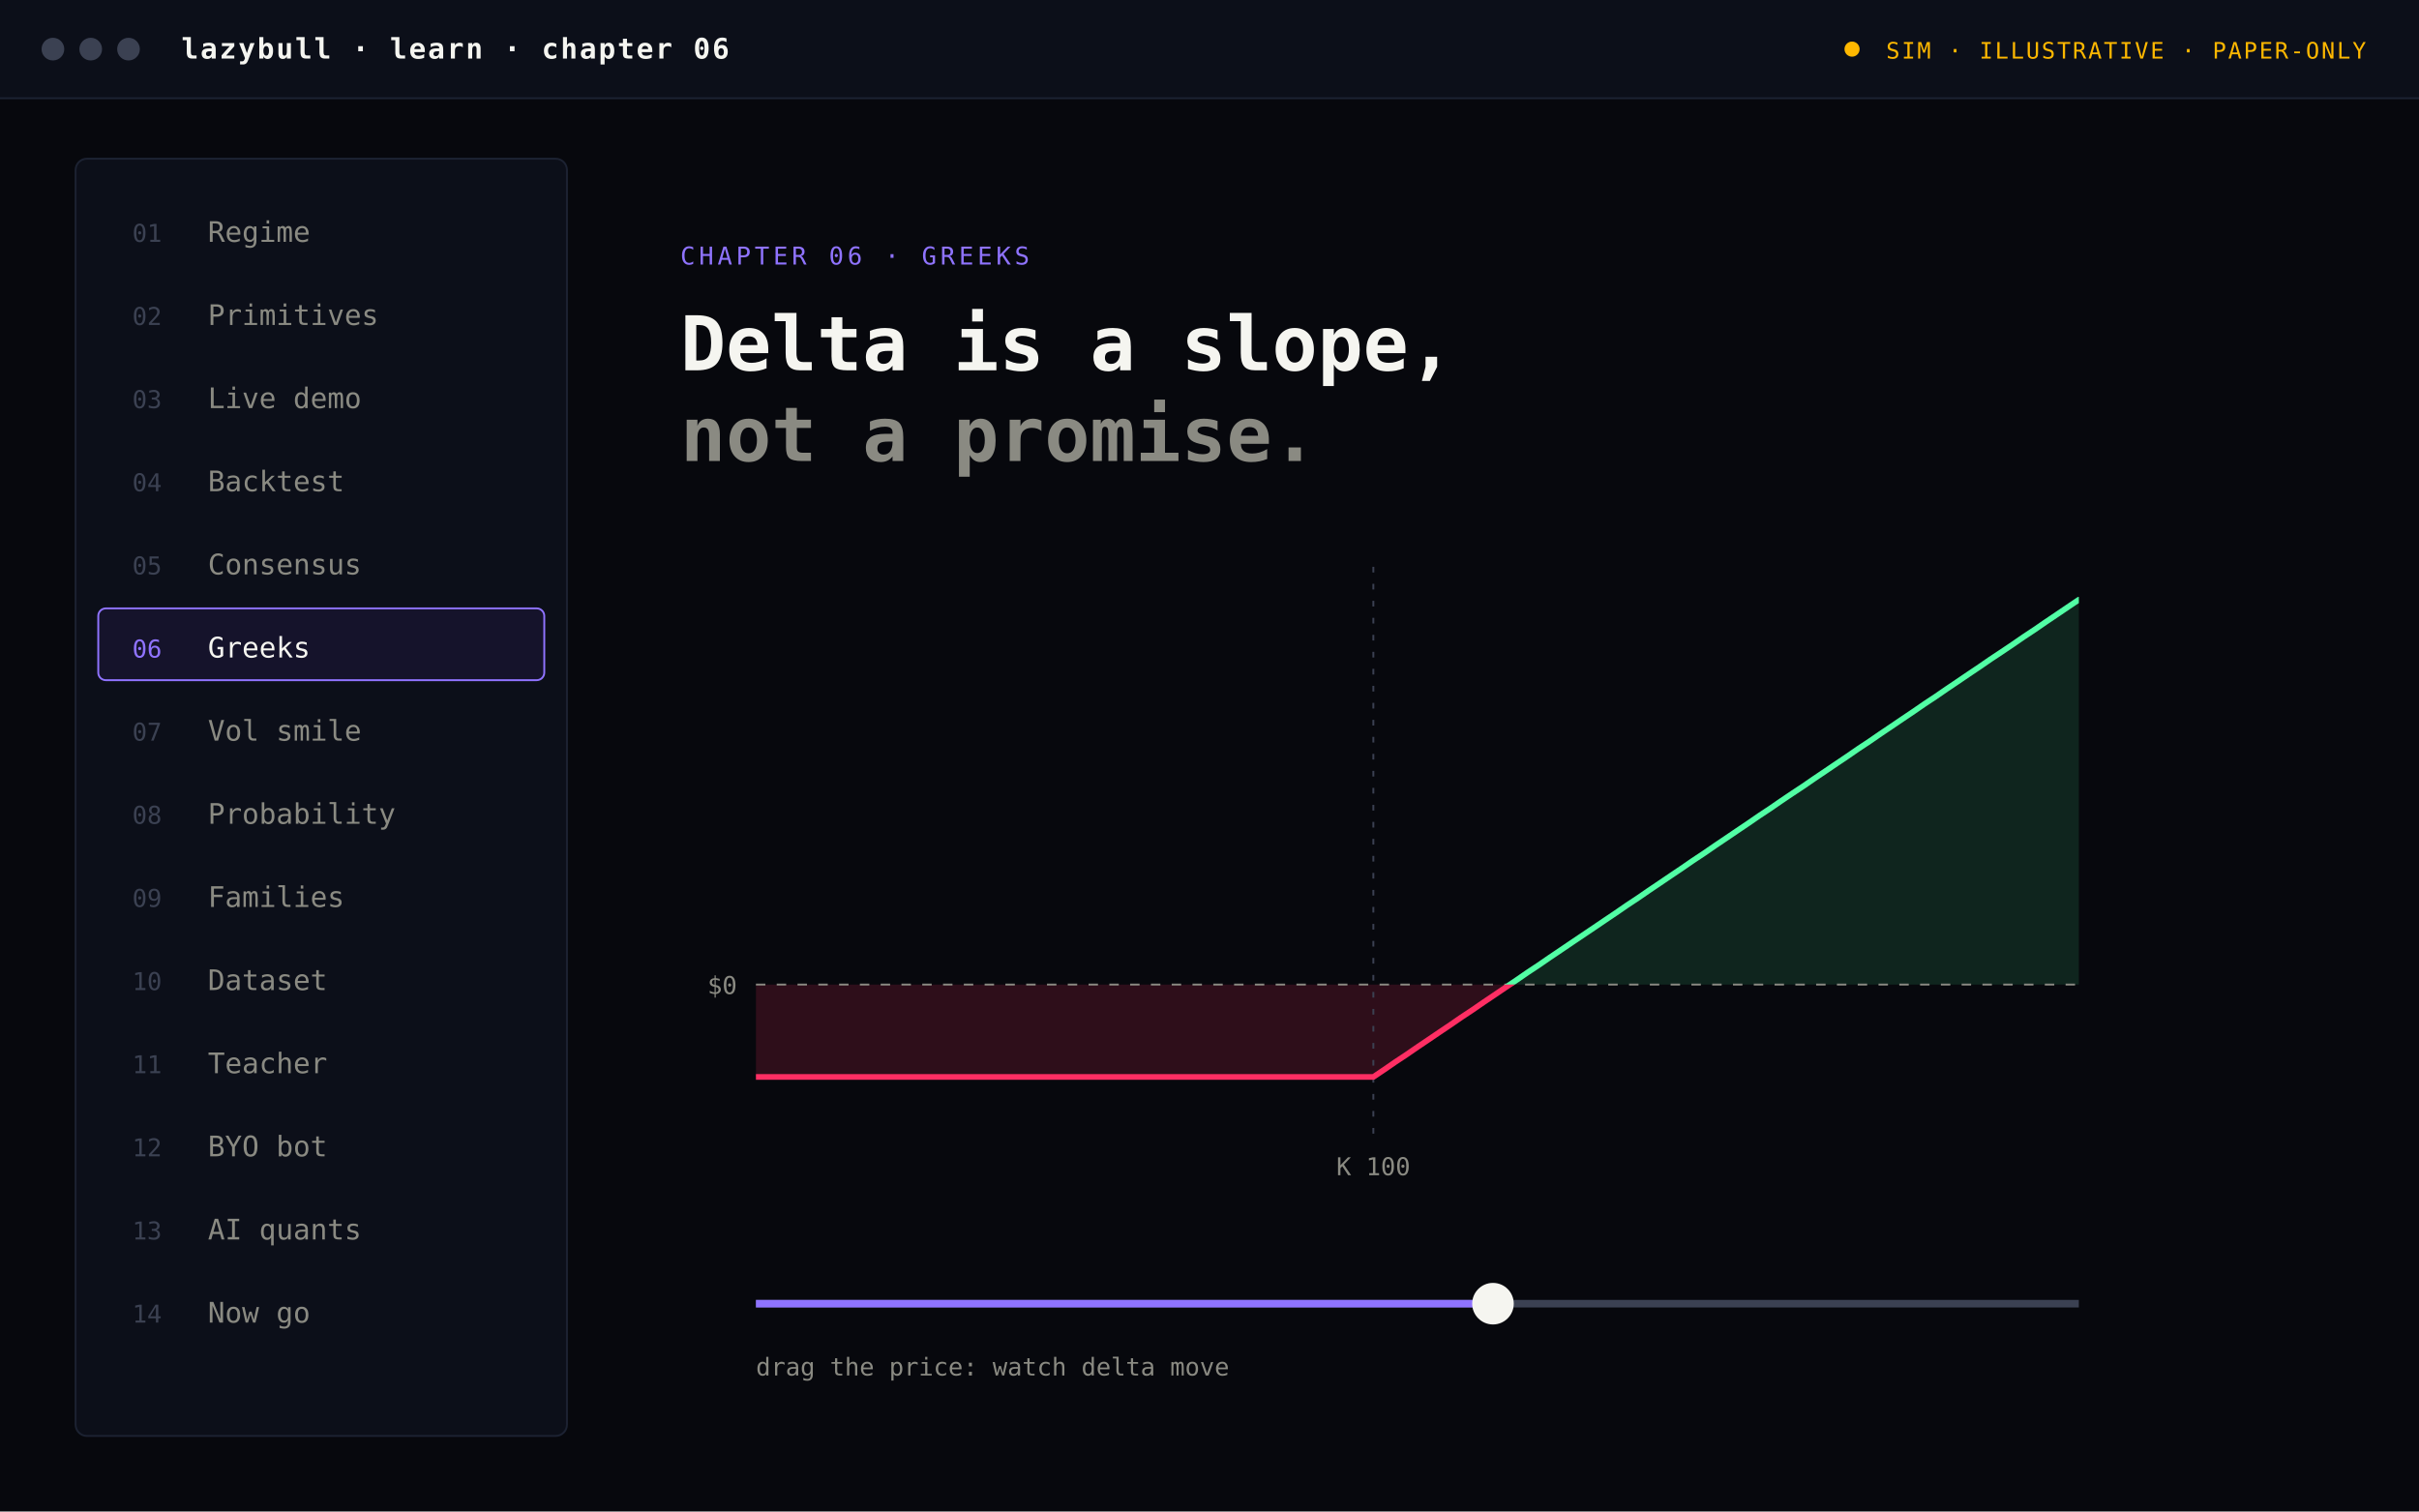
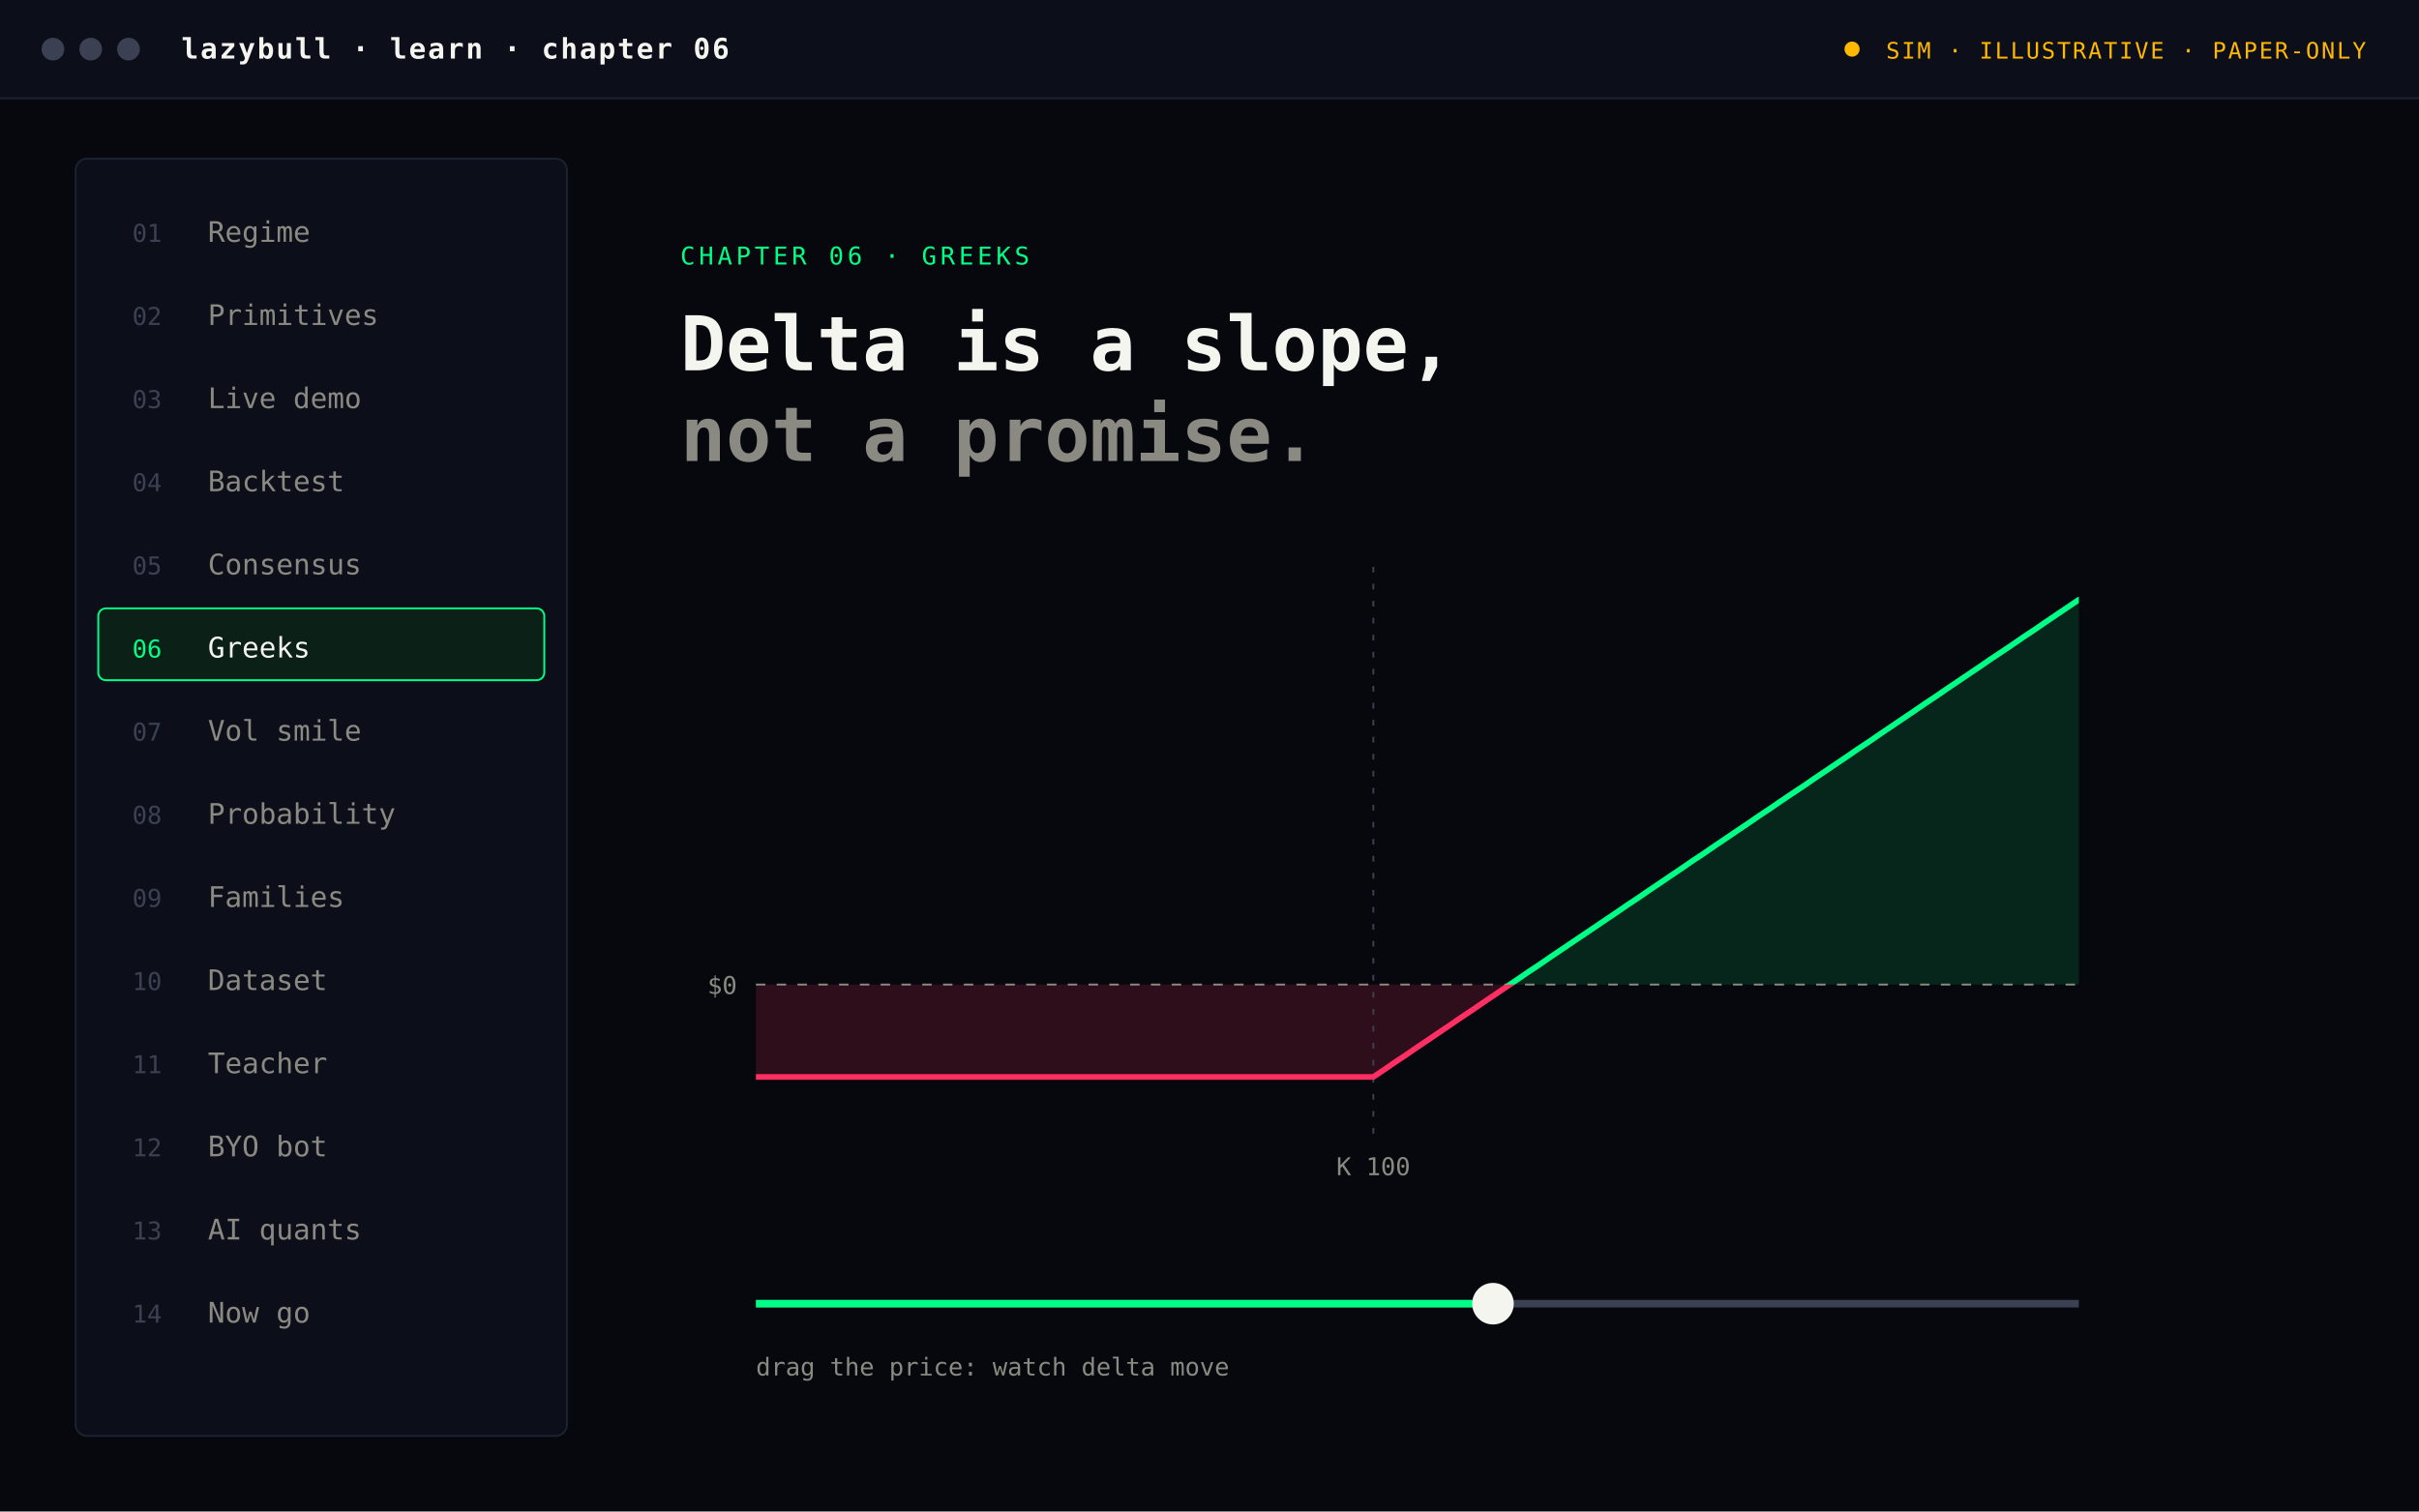
<svg xmlns="http://www.w3.org/2000/svg" width="1280" height="800" viewBox="0 0 1280 800">
  <rect width="1280" height="800" fill="#07080d" />
  <rect x="0" y="0" width="1280" height="52" fill="#0c0f19" />
  <line x1="0.0" y1="52.0" x2="1280.0" y2="52.0" stroke="#1c2232" stroke-width="1" />
  <circle cx="28" cy="26" r="6" fill="#3b4152" />
  <circle cx="48" cy="26" r="6" fill="#3b4152" />
  <circle cx="68" cy="26" r="6" fill="#3b4152" />
  <text x="96.0" y="31.0" font-family="JetBrains Mono, ui-monospace, Menlo, monospace" font-size="15" font-weight="600" fill="#f5f5f0" text-anchor="start" letter-spacing="1">lazybull · learn · chapter 06</text>
  <circle cx="980" cy="26" r="4" fill="#ffb800" />
  <text x="1252.0" y="31.0" font-family="JetBrains Mono, ui-monospace, Menlo, monospace" font-size="12" font-weight="500" fill="#ffb800" text-anchor="end" letter-spacing="1">SIM · ILLUSTRATIVE · PAPER-ONLY</text>
  <rect x="40.0" y="84.0" width="260.0" height="676.0" rx="6" fill="#0c0f19" stroke="#1c2232" stroke-width="1" />
  <text x="70.0" y="128.0" font-family="JetBrains Mono, ui-monospace, Menlo, monospace" font-size="13" font-weight="500" fill="#3b4152" text-anchor="start" letter-spacing="0">01</text>
  <text x="110.0" y="128.0" font-family="JetBrains Mono, ui-monospace, Menlo, monospace" font-size="15" font-weight="500" fill="#8a8a82" text-anchor="start" letter-spacing="0">Regime</text>
  <text x="70.0" y="172.0" font-family="JetBrains Mono, ui-monospace, Menlo, monospace" font-size="13" font-weight="500" fill="#3b4152" text-anchor="start" letter-spacing="0">02</text>
  <text x="110.0" y="172.0" font-family="JetBrains Mono, ui-monospace, Menlo, monospace" font-size="15" font-weight="500" fill="#8a8a82" text-anchor="start" letter-spacing="0">Primitives</text>
  <text x="70.0" y="216.0" font-family="JetBrains Mono, ui-monospace, Menlo, monospace" font-size="13" font-weight="500" fill="#3b4152" text-anchor="start" letter-spacing="0">03</text>
  <text x="110.0" y="216.0" font-family="JetBrains Mono, ui-monospace, Menlo, monospace" font-size="15" font-weight="500" fill="#8a8a82" text-anchor="start" letter-spacing="0">Live demo</text>
  <text x="70.0" y="260.0" font-family="JetBrains Mono, ui-monospace, Menlo, monospace" font-size="13" font-weight="500" fill="#3b4152" text-anchor="start" letter-spacing="0">04</text>
  <text x="110.0" y="260.0" font-family="JetBrains Mono, ui-monospace, Menlo, monospace" font-size="15" font-weight="500" fill="#8a8a82" text-anchor="start" letter-spacing="0">Backtest</text>
  <text x="70.0" y="304.0" font-family="JetBrains Mono, ui-monospace, Menlo, monospace" font-size="13" font-weight="500" fill="#3b4152" text-anchor="start" letter-spacing="0">05</text>
  <text x="110.0" y="304.0" font-family="JetBrains Mono, ui-monospace, Menlo, monospace" font-size="15" font-weight="500" fill="#8a8a82" text-anchor="start" letter-spacing="0">Consensus</text>
-   <rect x="52.0" y="322.0" width="236.0" height="38.0" rx="4" fill="#15132b" stroke="#8f73ff" stroke-width="1" />
-   <text x="70.0" y="348.0" font-family="JetBrains Mono, ui-monospace, Menlo, monospace" font-size="13" font-weight="500" fill="#8f73ff" text-anchor="start" letter-spacing="0">06</text>
+   <rect x="52.0" y="322.0" width="236.0" height="38.0" rx="4" fill="#0b2016" stroke="#00ff87" stroke-width="1" />
+   <text x="70.0" y="348.0" font-family="JetBrains Mono, ui-monospace, Menlo, monospace" font-size="13" font-weight="500" fill="#00ff87" text-anchor="start" letter-spacing="0">06</text>
  <text x="110.0" y="348.0" font-family="JetBrains Mono, ui-monospace, Menlo, monospace" font-size="15" font-weight="500" fill="#f5f5f0" text-anchor="start" letter-spacing="0">Greeks</text>
  <text x="70.0" y="392.0" font-family="JetBrains Mono, ui-monospace, Menlo, monospace" font-size="13" font-weight="500" fill="#3b4152" text-anchor="start" letter-spacing="0">07</text>
  <text x="110.0" y="392.0" font-family="JetBrains Mono, ui-monospace, Menlo, monospace" font-size="15" font-weight="500" fill="#8a8a82" text-anchor="start" letter-spacing="0">Vol smile</text>
  <text x="70.0" y="436.0" font-family="JetBrains Mono, ui-monospace, Menlo, monospace" font-size="13" font-weight="500" fill="#3b4152" text-anchor="start" letter-spacing="0">08</text>
  <text x="110.0" y="436.0" font-family="JetBrains Mono, ui-monospace, Menlo, monospace" font-size="15" font-weight="500" fill="#8a8a82" text-anchor="start" letter-spacing="0">Probability</text>
  <text x="70.0" y="480.0" font-family="JetBrains Mono, ui-monospace, Menlo, monospace" font-size="13" font-weight="500" fill="#3b4152" text-anchor="start" letter-spacing="0">09</text>
  <text x="110.0" y="480.0" font-family="JetBrains Mono, ui-monospace, Menlo, monospace" font-size="15" font-weight="500" fill="#8a8a82" text-anchor="start" letter-spacing="0">Families</text>
  <text x="70.0" y="524.0" font-family="JetBrains Mono, ui-monospace, Menlo, monospace" font-size="13" font-weight="500" fill="#3b4152" text-anchor="start" letter-spacing="0">10</text>
  <text x="110.0" y="524.0" font-family="JetBrains Mono, ui-monospace, Menlo, monospace" font-size="15" font-weight="500" fill="#8a8a82" text-anchor="start" letter-spacing="0">Dataset</text>
  <text x="70.0" y="568.0" font-family="JetBrains Mono, ui-monospace, Menlo, monospace" font-size="13" font-weight="500" fill="#3b4152" text-anchor="start" letter-spacing="0">11</text>
  <text x="110.0" y="568.0" font-family="JetBrains Mono, ui-monospace, Menlo, monospace" font-size="15" font-weight="500" fill="#8a8a82" text-anchor="start" letter-spacing="0">Teacher</text>
  <text x="70.0" y="612.0" font-family="JetBrains Mono, ui-monospace, Menlo, monospace" font-size="13" font-weight="500" fill="#3b4152" text-anchor="start" letter-spacing="0">12</text>
  <text x="110.0" y="612.0" font-family="JetBrains Mono, ui-monospace, Menlo, monospace" font-size="15" font-weight="500" fill="#8a8a82" text-anchor="start" letter-spacing="0">BYO bot</text>
  <text x="70.0" y="656.0" font-family="JetBrains Mono, ui-monospace, Menlo, monospace" font-size="13" font-weight="500" fill="#3b4152" text-anchor="start" letter-spacing="0">13</text>
  <text x="110.0" y="656.0" font-family="JetBrains Mono, ui-monospace, Menlo, monospace" font-size="15" font-weight="500" fill="#8a8a82" text-anchor="start" letter-spacing="0">AI quants</text>
  <text x="70.0" y="700.0" font-family="JetBrains Mono, ui-monospace, Menlo, monospace" font-size="13" font-weight="500" fill="#3b4152" text-anchor="start" letter-spacing="0">14</text>
  <text x="110.0" y="700.0" font-family="JetBrains Mono, ui-monospace, Menlo, monospace" font-size="15" font-weight="500" fill="#8a8a82" text-anchor="start" letter-spacing="0">Now go</text>
-   <text x="360.0" y="140.0" font-family="JetBrains Mono, ui-monospace, Menlo, monospace" font-size="13" font-weight="500" fill="#8f73ff" text-anchor="start" letter-spacing="2">CHAPTER 06 · GREEKS</text>
+   <text x="360.0" y="140.0" font-family="JetBrains Mono, ui-monospace, Menlo, monospace" font-size="13" font-weight="500" fill="#00ff87" text-anchor="start" letter-spacing="2">CHAPTER 06 · GREEKS</text>
  <text x="360.0" y="196.0" font-family="JetBrains Mono, ui-monospace, Menlo, monospace" font-size="40" font-weight="700" fill="#f5f5f0" text-anchor="start" letter-spacing="0">Delta is a slope,</text>
  <text x="360.0" y="244.0" font-family="JetBrains Mono, ui-monospace, Menlo, monospace" font-size="40" font-weight="700" fill="#8a8a82" text-anchor="start" letter-spacing="0">not a promise.</text>
  <defs>
    <clipPath id="le-up">
      <rect x="400" y="294" width="700" height="227.1" />
    </clipPath>
    <clipPath id="le-dn">
      <rect x="400" y="521.1" width="700" height="84.9" />
    </clipPath>
  </defs>
-   <path d="M400.0,521.1 L400.0,570.0 L405.8,570.0 L411.7,570.0 L417.5,570.0 L423.3,570.0 L429.2,570.0 L435.0,570.0 L440.8,570.0 L446.7,570.0 L452.5,570.0 L458.3,570.0 L464.2,570.0 L470.0,570.0 L475.8,570.0 L481.7,570.0 L487.5,570.0 L493.3,570.0 L499.2,570.0 L505.0,570.0 L510.8,570.0 L516.7,570.0 L522.5,570.0 L528.3,570.0 L534.2,570.0 L540.0,570.0 L545.8,570.0 L551.7,570.0 L557.5,570.0 L563.3,570.0 L569.2,570.0 L575.0,570.0 L580.8,570.0 L586.7,570.0 L592.5,570.0 L598.3,570.0 L604.2,570.0 L610.0,570.0 L615.8,570.0 L621.7,570.0 L627.5,570.0 L633.3,570.0 L639.2,570.0 L645.0,570.0 L650.8,570.0 L656.7,570.0 L662.5,570.0 L668.3,570.0 L674.2,570.0 L680.0,570.0 L685.8,570.0 L691.7,570.0 L697.5,570.0 L703.3,570.0 L709.2,570.0 L715.0,570.0 L720.8,570.0 L726.7,570.0 L732.5,566.1 L738.3,562.1 L744.2,558.2 L750.0,554.2 L755.8,550.3 L761.7,546.3 L767.5,542.4 L773.3,538.4 L779.2,534.5 L785.0,530.5 L790.8,526.6 L796.7,522.6 L802.5,518.7 L808.3,514.7 L814.2,510.8 L820.0,506.8 L825.8,502.9 L831.7,498.9 L837.5,495.0 L843.3,491.1 L849.2,487.1 L855.0,483.2 L860.8,479.2 L866.7,475.3 L872.5,471.3 L878.3,467.4 L884.2,463.4 L890.0,459.5 L895.8,455.5 L901.7,451.6 L907.5,447.6 L913.3,443.7 L919.2,439.7 L925.0,435.8 L930.8,431.8 L936.7,427.9 L942.5,423.9 L948.3,420.0 L954.2,416.1 L960.0,412.1 L965.8,408.2 L971.7,404.2 L977.5,400.3 L983.3,396.3 L989.2,392.4 L995.0,388.4 L1000.8,384.5 L1006.7,380.5 L1012.5,376.6 L1018.3,372.6 L1024.2,368.7 L1030.0,364.7 L1035.8,360.8 L1041.7,356.8 L1047.5,352.9 L1053.3,348.9 L1059.2,345.0 L1065.0,341.1 L1070.8,337.1 L1076.7,333.2 L1082.5,329.2 L1088.3,325.3 L1094.2,321.3 L1100.0,317.4 L1100.0,521.1 Z" fill="#52ffa5" fill-opacity="0.12" clip-path="url(#le-up)" />
+   <path d="M400.0,521.1 L400.0,570.0 L405.8,570.0 L411.7,570.0 L417.5,570.0 L423.3,570.0 L429.2,570.0 L435.0,570.0 L440.8,570.0 L446.7,570.0 L452.5,570.0 L458.3,570.0 L464.2,570.0 L470.0,570.0 L475.8,570.0 L481.7,570.0 L487.5,570.0 L493.3,570.0 L499.2,570.0 L505.0,570.0 L510.8,570.0 L516.7,570.0 L522.5,570.0 L528.3,570.0 L534.2,570.0 L540.0,570.0 L545.8,570.0 L551.7,570.0 L557.5,570.0 L563.3,570.0 L569.2,570.0 L575.0,570.0 L580.8,570.0 L586.7,570.0 L592.5,570.0 L598.3,570.0 L604.2,570.0 L610.0,570.0 L615.8,570.0 L621.7,570.0 L627.5,570.0 L633.3,570.0 L639.2,570.0 L645.0,570.0 L650.8,570.0 L656.7,570.0 L662.5,570.0 L668.3,570.0 L674.2,570.0 L680.0,570.0 L685.8,570.0 L691.7,570.0 L697.5,570.0 L703.3,570.0 L709.2,570.0 L715.0,570.0 L720.8,570.0 L726.7,570.0 L732.5,566.1 L738.3,562.1 L744.2,558.2 L750.0,554.2 L755.8,550.3 L761.7,546.3 L767.5,542.4 L773.3,538.4 L779.2,534.5 L785.0,530.5 L790.8,526.6 L796.7,522.6 L802.5,518.7 L808.3,514.7 L814.2,510.8 L820.0,506.8 L825.8,502.9 L831.7,498.9 L837.5,495.0 L843.3,491.1 L849.2,487.1 L855.0,483.2 L860.8,479.2 L866.7,475.3 L872.5,471.3 L878.3,467.4 L884.2,463.4 L890.0,459.5 L895.8,455.5 L901.7,451.6 L907.5,447.6 L913.3,443.7 L919.2,439.7 L925.0,435.8 L930.8,431.8 L936.7,427.9 L942.5,423.9 L948.3,420.0 L954.2,416.1 L960.0,412.1 L965.8,408.2 L971.7,404.2 L977.5,400.3 L983.3,396.3 L989.2,392.4 L995.0,388.4 L1000.8,384.5 L1006.7,380.5 L1012.5,376.6 L1018.3,372.6 L1024.2,368.7 L1030.0,364.7 L1035.8,360.8 L1041.7,356.8 L1047.5,352.9 L1053.3,348.9 L1059.2,345.0 L1065.0,341.1 L1070.8,337.1 L1076.7,333.2 L1082.5,329.2 L1088.3,325.3 L1094.2,321.3 L1100.0,317.4 L1100.0,521.1 Z" fill="#00ff87" fill-opacity="0.12" clip-path="url(#le-up)" />
  <path d="M400.0,521.1 L400.0,570.0 L405.8,570.0 L411.7,570.0 L417.5,570.0 L423.3,570.0 L429.2,570.0 L435.0,570.0 L440.8,570.0 L446.7,570.0 L452.5,570.0 L458.3,570.0 L464.2,570.0 L470.0,570.0 L475.8,570.0 L481.7,570.0 L487.5,570.0 L493.3,570.0 L499.2,570.0 L505.0,570.0 L510.8,570.0 L516.7,570.0 L522.5,570.0 L528.3,570.0 L534.2,570.0 L540.0,570.0 L545.8,570.0 L551.7,570.0 L557.5,570.0 L563.3,570.0 L569.2,570.0 L575.0,570.0 L580.8,570.0 L586.7,570.0 L592.5,570.0 L598.3,570.0 L604.2,570.0 L610.0,570.0 L615.8,570.0 L621.7,570.0 L627.5,570.0 L633.3,570.0 L639.2,570.0 L645.0,570.0 L650.8,570.0 L656.7,570.0 L662.5,570.0 L668.3,570.0 L674.2,570.0 L680.0,570.0 L685.8,570.0 L691.7,570.0 L697.5,570.0 L703.3,570.0 L709.2,570.0 L715.0,570.0 L720.8,570.0 L726.7,570.0 L732.5,566.1 L738.3,562.1 L744.2,558.2 L750.0,554.2 L755.8,550.3 L761.7,546.3 L767.5,542.4 L773.3,538.4 L779.2,534.5 L785.0,530.5 L790.8,526.6 L796.7,522.6 L802.5,518.7 L808.3,514.7 L814.2,510.8 L820.0,506.8 L825.8,502.9 L831.7,498.9 L837.5,495.0 L843.3,491.1 L849.2,487.1 L855.0,483.2 L860.8,479.2 L866.7,475.3 L872.5,471.3 L878.3,467.4 L884.2,463.4 L890.0,459.5 L895.8,455.5 L901.7,451.6 L907.5,447.6 L913.3,443.7 L919.2,439.7 L925.0,435.8 L930.8,431.8 L936.7,427.9 L942.5,423.9 L948.3,420.0 L954.2,416.1 L960.0,412.1 L965.8,408.2 L971.7,404.2 L977.5,400.3 L983.3,396.3 L989.2,392.4 L995.0,388.4 L1000.8,384.5 L1006.7,380.5 L1012.5,376.6 L1018.3,372.6 L1024.2,368.7 L1030.0,364.7 L1035.8,360.8 L1041.7,356.8 L1047.5,352.9 L1053.3,348.9 L1059.2,345.0 L1065.0,341.1 L1070.8,337.1 L1076.7,333.2 L1082.5,329.2 L1088.3,325.3 L1094.2,321.3 L1100.0,317.4 L1100.0,521.1 Z" fill="#ff2e63" fill-opacity="0.16" clip-path="url(#le-dn)" />
  <line x1="400.0" y1="521.1" x2="1100.0" y2="521.1" stroke="#8a8a82" stroke-width="1" stroke-dasharray="5 6" />
  <text x="390.0" y="526.1" font-family="JetBrains Mono, ui-monospace, Menlo, monospace" font-size="13" font-weight="500" fill="#8a8a82" text-anchor="end" letter-spacing="0">$0</text>
  <line x1="726.7" y1="300.0" x2="726.7" y2="600.0" stroke="#3b4152" stroke-width="1" stroke-dasharray="3 6" />
  <text x="726.7" y="622.0" font-family="JetBrains Mono, ui-monospace, Menlo, monospace" font-size="13" font-weight="500" fill="#8a8a82" text-anchor="middle" letter-spacing="0">K 100</text>
  <g clip-path="url(#le-up)">
-     <polyline points="400.0,570.0 405.8,570.0 411.7,570.0 417.5,570.0 423.3,570.0 429.2,570.0 435.0,570.0 440.8,570.0 446.7,570.0 452.5,570.0 458.3,570.0 464.2,570.0 470.0,570.0 475.8,570.0 481.7,570.0 487.5,570.0 493.3,570.0 499.2,570.0 505.0,570.0 510.8,570.0 516.7,570.0 522.5,570.0 528.3,570.0 534.2,570.0 540.0,570.0 545.8,570.0 551.7,570.0 557.5,570.0 563.3,570.0 569.2,570.0 575.0,570.0 580.8,570.0 586.7,570.0 592.5,570.0 598.3,570.0 604.2,570.0 610.0,570.0 615.8,570.0 621.7,570.0 627.5,570.0 633.3,570.0 639.2,570.0 645.0,570.0 650.8,570.0 656.7,570.0 662.5,570.0 668.3,570.0 674.2,570.0 680.0,570.0 685.8,570.0 691.7,570.0 697.5,570.0 703.3,570.0 709.2,570.0 715.0,570.0 720.8,570.0 726.7,570.0 732.5,566.1 738.3,562.1 744.2,558.2 750.0,554.2 755.8,550.3 761.7,546.3 767.5,542.4 773.3,538.4 779.2,534.5 785.0,530.5 790.8,526.6 796.7,522.6 802.5,518.7 808.3,514.7 814.2,510.8 820.0,506.8 825.8,502.9 831.7,498.9 837.5,495.0 843.3,491.1 849.2,487.1 855.0,483.2 860.8,479.2 866.7,475.3 872.5,471.3 878.3,467.4 884.2,463.4 890.0,459.5 895.8,455.5 901.7,451.6 907.5,447.6 913.3,443.7 919.2,439.7 925.0,435.8 930.8,431.8 936.7,427.9 942.5,423.9 948.3,420.0 954.2,416.1 960.0,412.1 965.8,408.2 971.7,404.2 977.5,400.3 983.3,396.3 989.2,392.4 995.0,388.4 1000.8,384.5 1006.7,380.5 1012.5,376.6 1018.3,372.6 1024.2,368.7 1030.0,364.7 1035.8,360.8 1041.7,356.8 1047.5,352.9 1053.3,348.9 1059.2,345.0 1065.0,341.1 1070.8,337.1 1076.7,333.2 1082.5,329.2 1088.3,325.3 1094.2,321.3 1100.0,317.4" fill="none" stroke="#52ffa5" stroke-width="3" stroke-linejoin="round" stroke-linecap="round" />
+     <polyline points="400.0,570.0 405.8,570.0 411.7,570.0 417.5,570.0 423.3,570.0 429.2,570.0 435.0,570.0 440.8,570.0 446.7,570.0 452.5,570.0 458.3,570.0 464.2,570.0 470.0,570.0 475.8,570.0 481.7,570.0 487.5,570.0 493.3,570.0 499.2,570.0 505.0,570.0 510.8,570.0 516.7,570.0 522.5,570.0 528.3,570.0 534.2,570.0 540.0,570.0 545.8,570.0 551.7,570.0 557.5,570.0 563.3,570.0 569.2,570.0 575.0,570.0 580.8,570.0 586.7,570.0 592.5,570.0 598.3,570.0 604.2,570.0 610.0,570.0 615.8,570.0 621.7,570.0 627.5,570.0 633.3,570.0 639.2,570.0 645.0,570.0 650.8,570.0 656.7,570.0 662.5,570.0 668.3,570.0 674.2,570.0 680.0,570.0 685.8,570.0 691.7,570.0 697.5,570.0 703.3,570.0 709.2,570.0 715.0,570.0 720.8,570.0 726.7,570.0 732.5,566.1 738.3,562.1 744.2,558.2 750.0,554.2 755.8,550.3 761.7,546.3 767.5,542.4 773.3,538.4 779.2,534.5 785.0,530.5 790.8,526.6 796.7,522.6 802.5,518.7 808.3,514.7 814.2,510.8 820.0,506.8 825.8,502.9 831.7,498.9 837.5,495.0 843.3,491.1 849.2,487.1 855.0,483.2 860.8,479.2 866.7,475.3 872.5,471.3 878.3,467.4 884.2,463.4 890.0,459.5 895.8,455.5 901.7,451.6 907.5,447.6 913.3,443.7 919.2,439.7 925.0,435.8 930.8,431.8 936.7,427.9 942.5,423.9 948.3,420.0 954.2,416.1 960.0,412.1 965.8,408.2 971.7,404.2 977.5,400.3 983.3,396.3 989.2,392.4 995.0,388.4 1000.8,384.5 1006.7,380.5 1012.5,376.6 1018.3,372.6 1024.2,368.7 1030.0,364.7 1035.8,360.8 1041.7,356.8 1047.5,352.9 1053.3,348.9 1059.2,345.0 1065.0,341.1 1070.8,337.1 1076.7,333.2 1082.5,329.2 1088.3,325.3 1094.2,321.3 1100.0,317.4" fill="none" stroke="#00ff87" stroke-width="3" stroke-linejoin="round" stroke-linecap="round" />
  </g>
  <g clip-path="url(#le-dn)">
    <polyline points="400.0,570.0 405.8,570.0 411.7,570.0 417.5,570.0 423.3,570.0 429.2,570.0 435.0,570.0 440.8,570.0 446.7,570.0 452.5,570.0 458.3,570.0 464.2,570.0 470.0,570.0 475.8,570.0 481.7,570.0 487.5,570.0 493.3,570.0 499.2,570.0 505.0,570.0 510.8,570.0 516.7,570.0 522.5,570.0 528.3,570.0 534.2,570.0 540.0,570.0 545.8,570.0 551.7,570.0 557.5,570.0 563.3,570.0 569.2,570.0 575.0,570.0 580.8,570.0 586.7,570.0 592.5,570.0 598.3,570.0 604.2,570.0 610.0,570.0 615.8,570.0 621.7,570.0 627.5,570.0 633.3,570.0 639.2,570.0 645.0,570.0 650.8,570.0 656.7,570.0 662.5,570.0 668.3,570.0 674.2,570.0 680.0,570.0 685.8,570.0 691.7,570.0 697.5,570.0 703.3,570.0 709.2,570.0 715.0,570.0 720.8,570.0 726.7,570.0 732.5,566.1 738.3,562.1 744.2,558.2 750.0,554.2 755.8,550.3 761.7,546.3 767.5,542.4 773.3,538.4 779.2,534.5 785.0,530.5 790.8,526.6 796.7,522.6 802.5,518.7 808.3,514.7 814.2,510.8 820.0,506.8 825.8,502.9 831.7,498.9 837.5,495.0 843.3,491.1 849.2,487.1 855.0,483.2 860.8,479.2 866.7,475.3 872.5,471.3 878.3,467.4 884.2,463.4 890.0,459.5 895.8,455.5 901.7,451.6 907.5,447.6 913.3,443.7 919.2,439.7 925.0,435.8 930.8,431.8 936.7,427.9 942.5,423.9 948.3,420.0 954.2,416.1 960.0,412.1 965.8,408.2 971.7,404.2 977.5,400.3 983.3,396.3 989.2,392.4 995.0,388.4 1000.8,384.5 1006.7,380.5 1012.5,376.6 1018.3,372.6 1024.2,368.7 1030.0,364.7 1035.8,360.8 1041.7,356.8 1047.5,352.9 1053.3,348.9 1059.2,345.0 1065.0,341.1 1070.8,337.1 1076.7,333.2 1082.5,329.2 1088.3,325.3 1094.2,321.3 1100.0,317.4" fill="none" stroke="#ff2e63" stroke-width="3" stroke-linejoin="round" stroke-linecap="round" />
  </g>
  <line x1="400.0" y1="690.0" x2="1100.0" y2="690.0" stroke="#3b4152" stroke-width="4" />
-   <line x1="400.0" y1="690.0" x2="790.0" y2="690.0" stroke="#8f73ff" stroke-width="4" />
+   <line x1="400.0" y1="690.0" x2="790.0" y2="690.0" stroke="#00ff87" stroke-width="4" />
  <circle cx="790" cy="690" r="11" fill="#f5f5f0" />
  <text x="400.0" y="728.0" font-family="JetBrains Mono, ui-monospace, Menlo, monospace" font-size="13" font-weight="500" fill="#8a8a82" text-anchor="start" letter-spacing="0">drag the price: watch delta move</text>
</svg>
